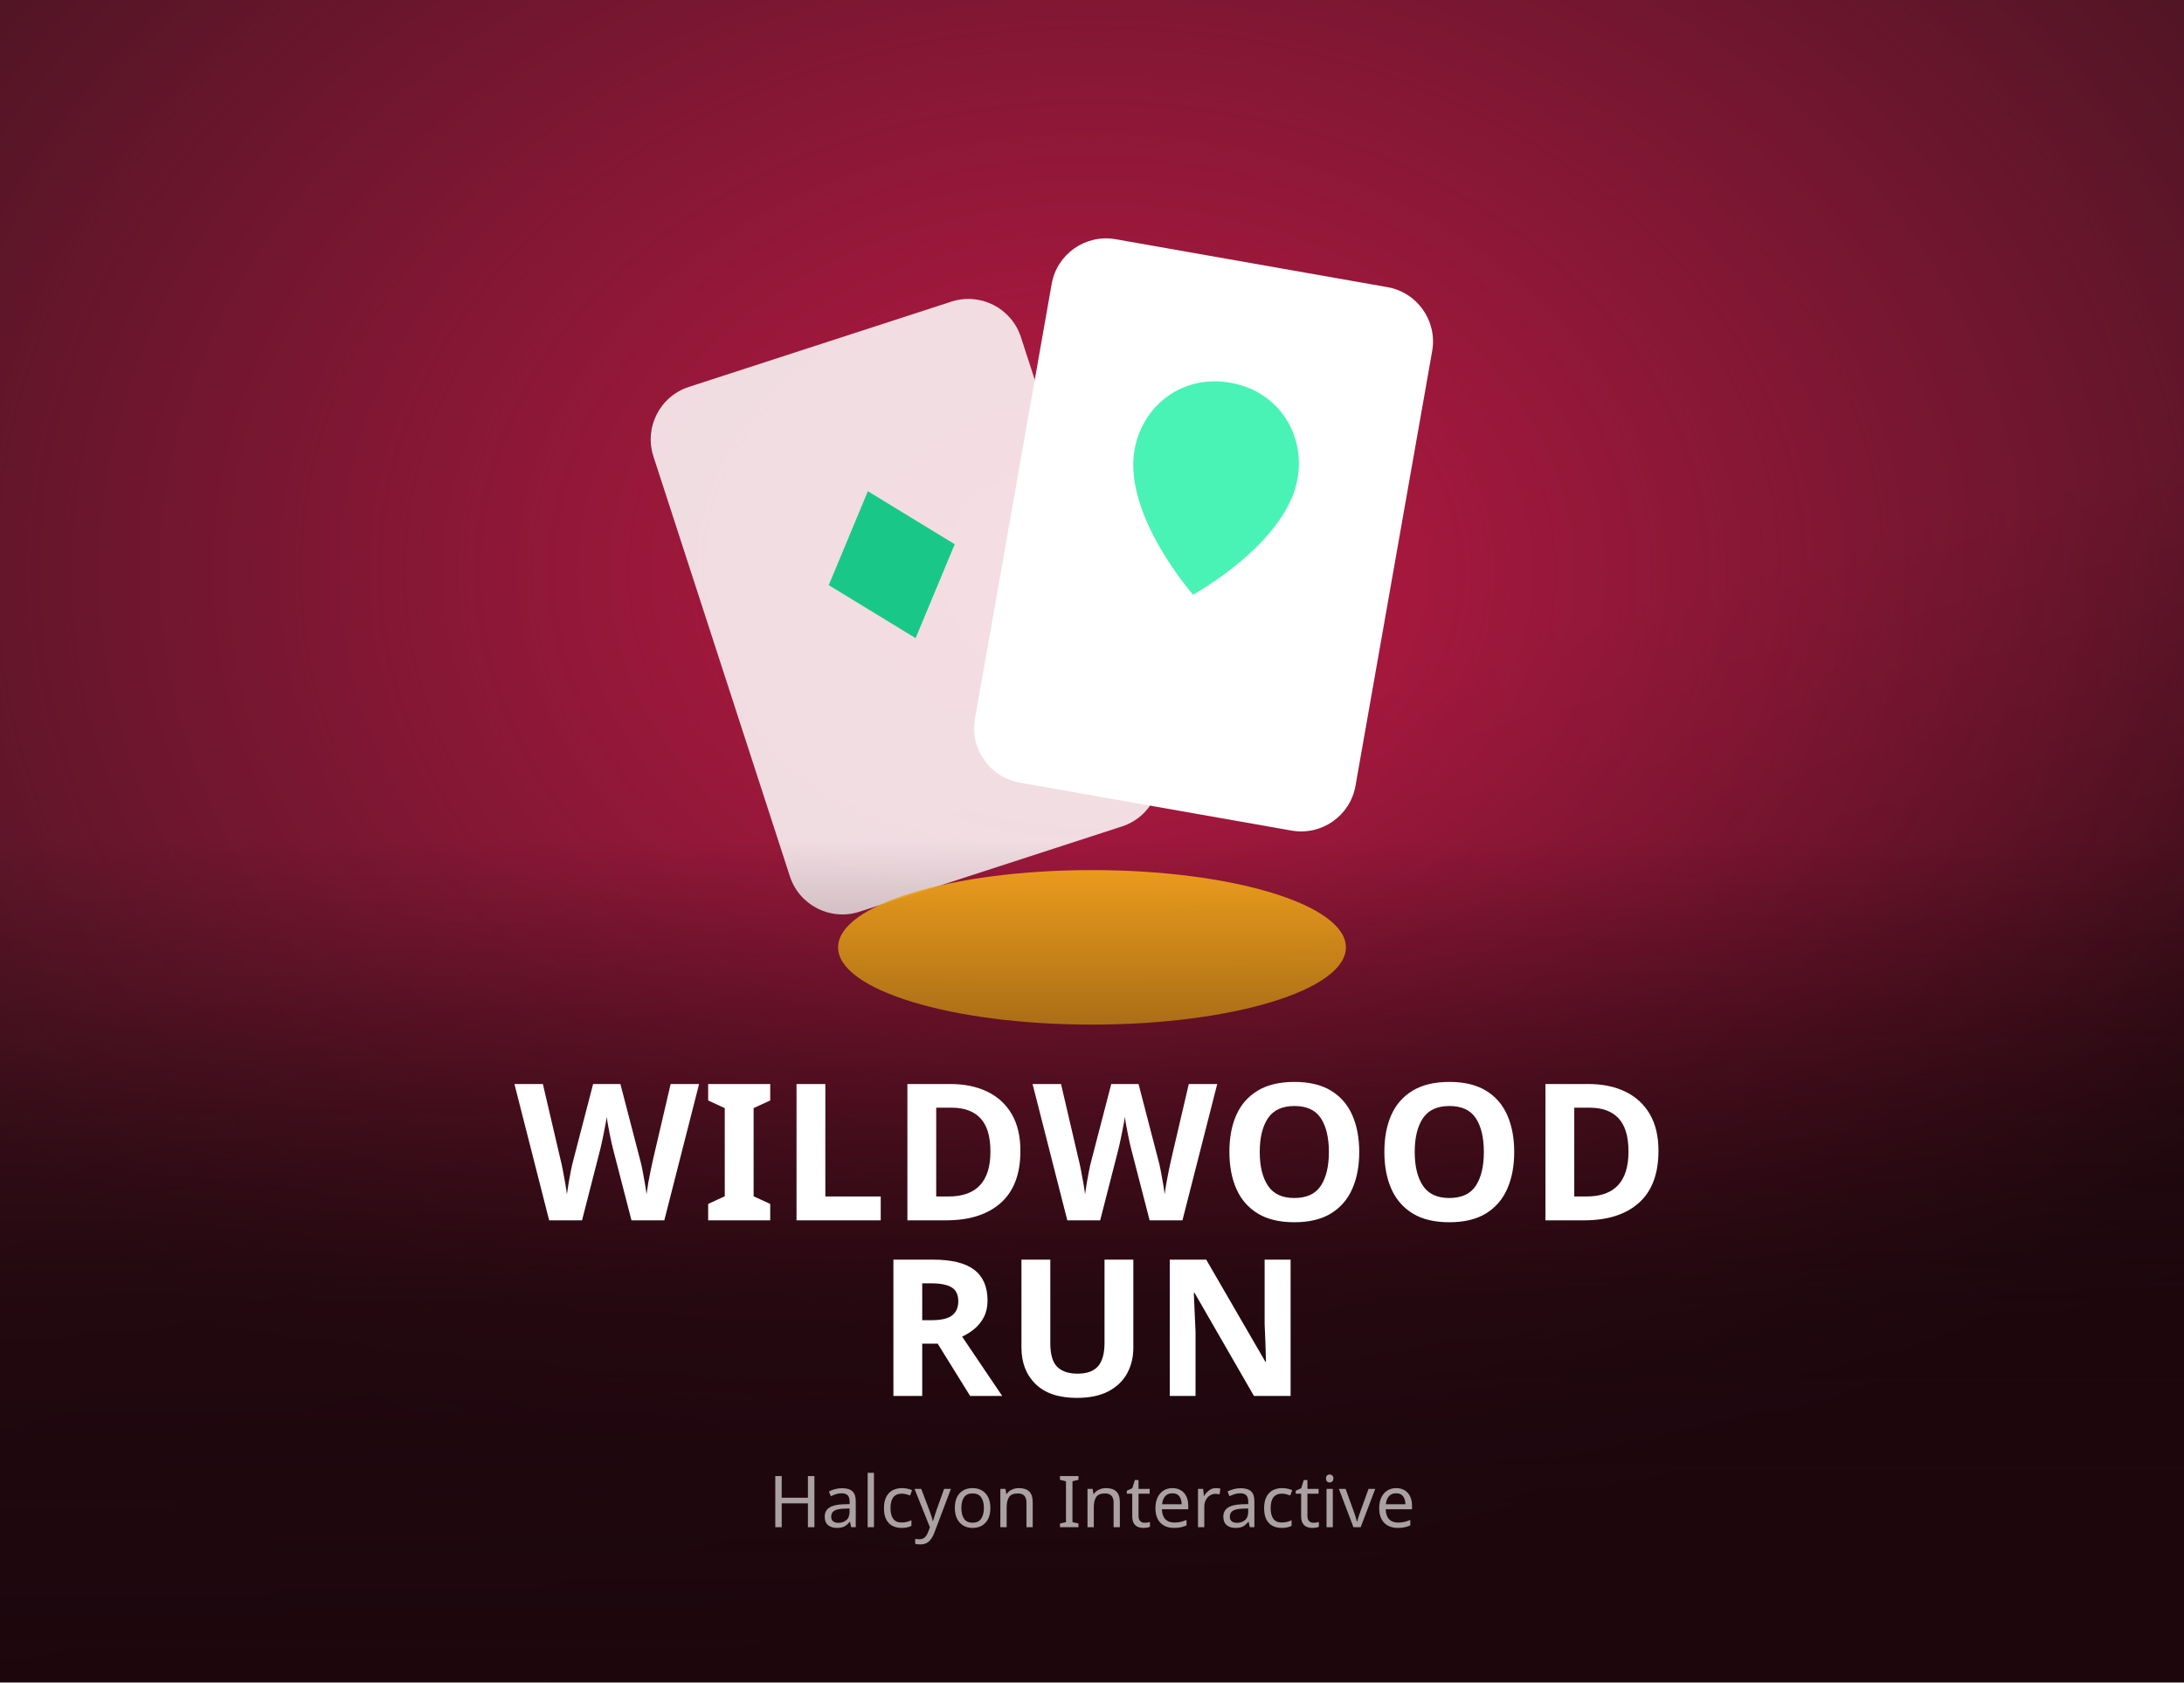
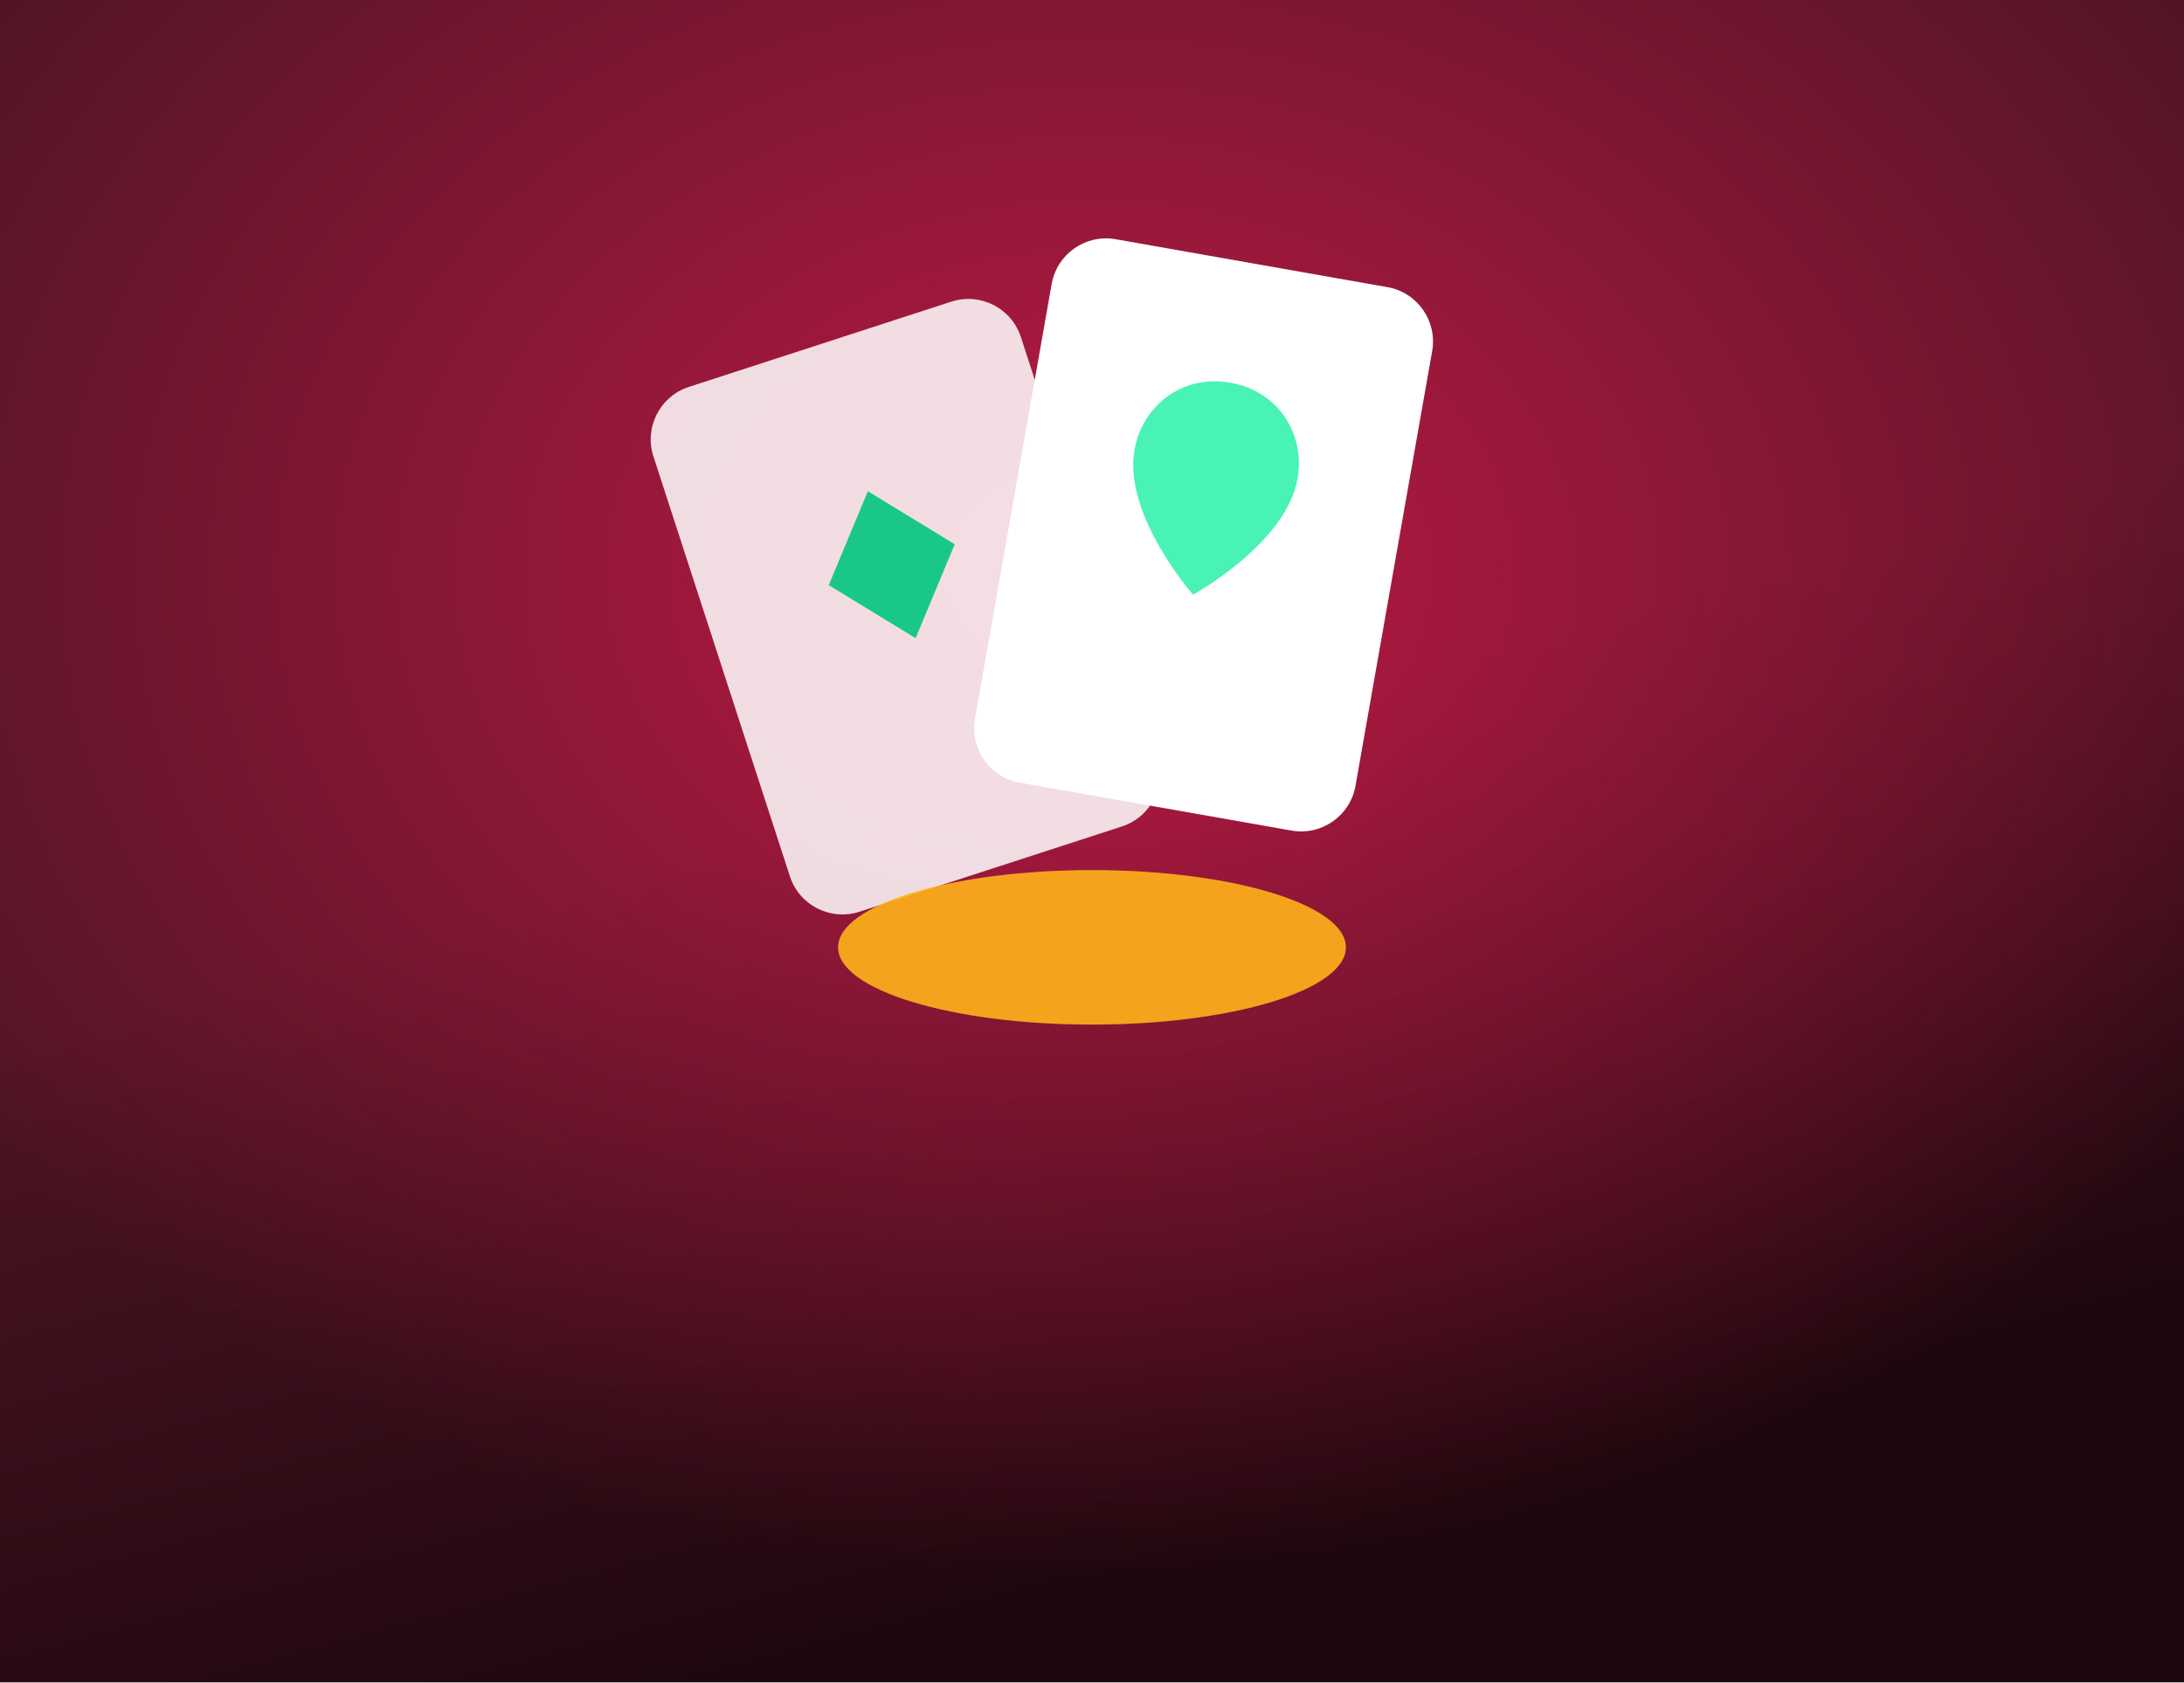
- <svg xmlns="http://www.w3.org/2000/svg" viewBox="0 0 732 564" width="732" height="564" role="img" aria-label="Wildwood Run">
+ <svg xmlns="http://www.w3.org/2000/svg" viewBox="0 0 732 564" width="732" height="564" role="img" aria-label="Wildwood Run by Halcyon Interactive">
  <defs>
    <linearGradient id="bg" x1="0" y1="0" x2="0.35" y2="1">
      <stop offset="0" stop-color="hsl(344 58% 20%)" />
      <stop offset="0.55" stop-color="hsl(344 58% 20%)" />
      <stop offset="1" stop-color="hsl(344 62% 7%)" />
    </linearGradient>
    <radialGradient id="glow" cx="0.5" cy="0.34" r="0.6">
      <stop offset="0" stop-color="hsl(344 78% 46%)" stop-opacity="0.85" />
      <stop offset="1" stop-color="hsl(344 78% 46%)" stop-opacity="0" />
    </radialGradient>
-     <linearGradient id="foot" x1="0" y1="0" x2="0" y2="1">
-       <stop offset="0" stop-color="hsl(344 62% 7%)" stop-opacity="0" />
-       <stop offset="0.55" stop-color="hsl(344 62% 7%)" stop-opacity="0.85" />
-       <stop offset="1" stop-color="hsl(344 62% 7%)" />
-     </linearGradient>
  </defs>
  <rect width="732" height="564" fill="url(#bg)" />
  <rect width="732" height="564" fill="url(#glow)" />
  <path d="M-132 -209v-2M-131 -210h-2" stroke="#fff" stroke-width="2.5" stroke-linecap="round" opacity="0.05" />
  <path d="M-518 -235v0M-518 -235h0" stroke="#fff" stroke-width="2.5" stroke-linecap="round" opacity="-0.05" />
  <path d="M-221 -327v4M-223 -325h4" stroke="#fff" stroke-width="2.5" stroke-linecap="round" opacity="0.05" />
  <path d="M-530 20v0M-530 20h0" stroke="#fff" stroke-width="2.5" stroke-linecap="round" opacity="-0.05" />
  <path d="M-222 -5v6M-225 -2h6" stroke="#fff" stroke-width="2.5" stroke-linecap="round" opacity="-0.10" />
  <g transform="translate(181.0 6.8) scale(1.85)">
    <g transform="rotate(-18 100 110)">
      <rect x="34" y="46" width="70" height="100" rx="10" fill="#fff" opacity="0.85" />
      <path d="M69 74 l12 14-12 14-12-14 12-14Z" fill="hsl(158 78% 44%)" />
    </g>
    <g transform="rotate(10 100 110)">
      <rect x="82" y="40" width="70" height="100" rx="10" fill="#fff" />
      <path d="M117 62c9 0 15 7 15 15 0 12-15 24-15 24s-15-12-15-24c0-8 6-15 15-15Z" fill="hsl(158 88% 62%)" />
    </g>
    <ellipse cx="100" cy="168" rx="46" ry="14" fill="#FFB319" opacity="0.9" />
  </g>
-   <rect y="282" width="732" height="282" fill="url(#foot)" />
-   <text x="366" y="409.12" text-anchor="middle" font-family="'Space Grotesk',system-ui,sans-serif" font-size="64" font-weight="700" letter-spacing="1" fill="#fff">WILDWOOD</text>
-   <text x="366" y="468" text-anchor="middle" font-family="'Space Grotesk',system-ui,sans-serif" font-size="64" font-weight="700" letter-spacing="1" fill="#fff">RUN</text>
-   <text x="366" y="512" text-anchor="middle" font-family="'DM Sans',system-ui,sans-serif" font-size="24" font-weight="500" fill="#fff" opacity="0.62">Halcyon Interactive</text>
</svg>
